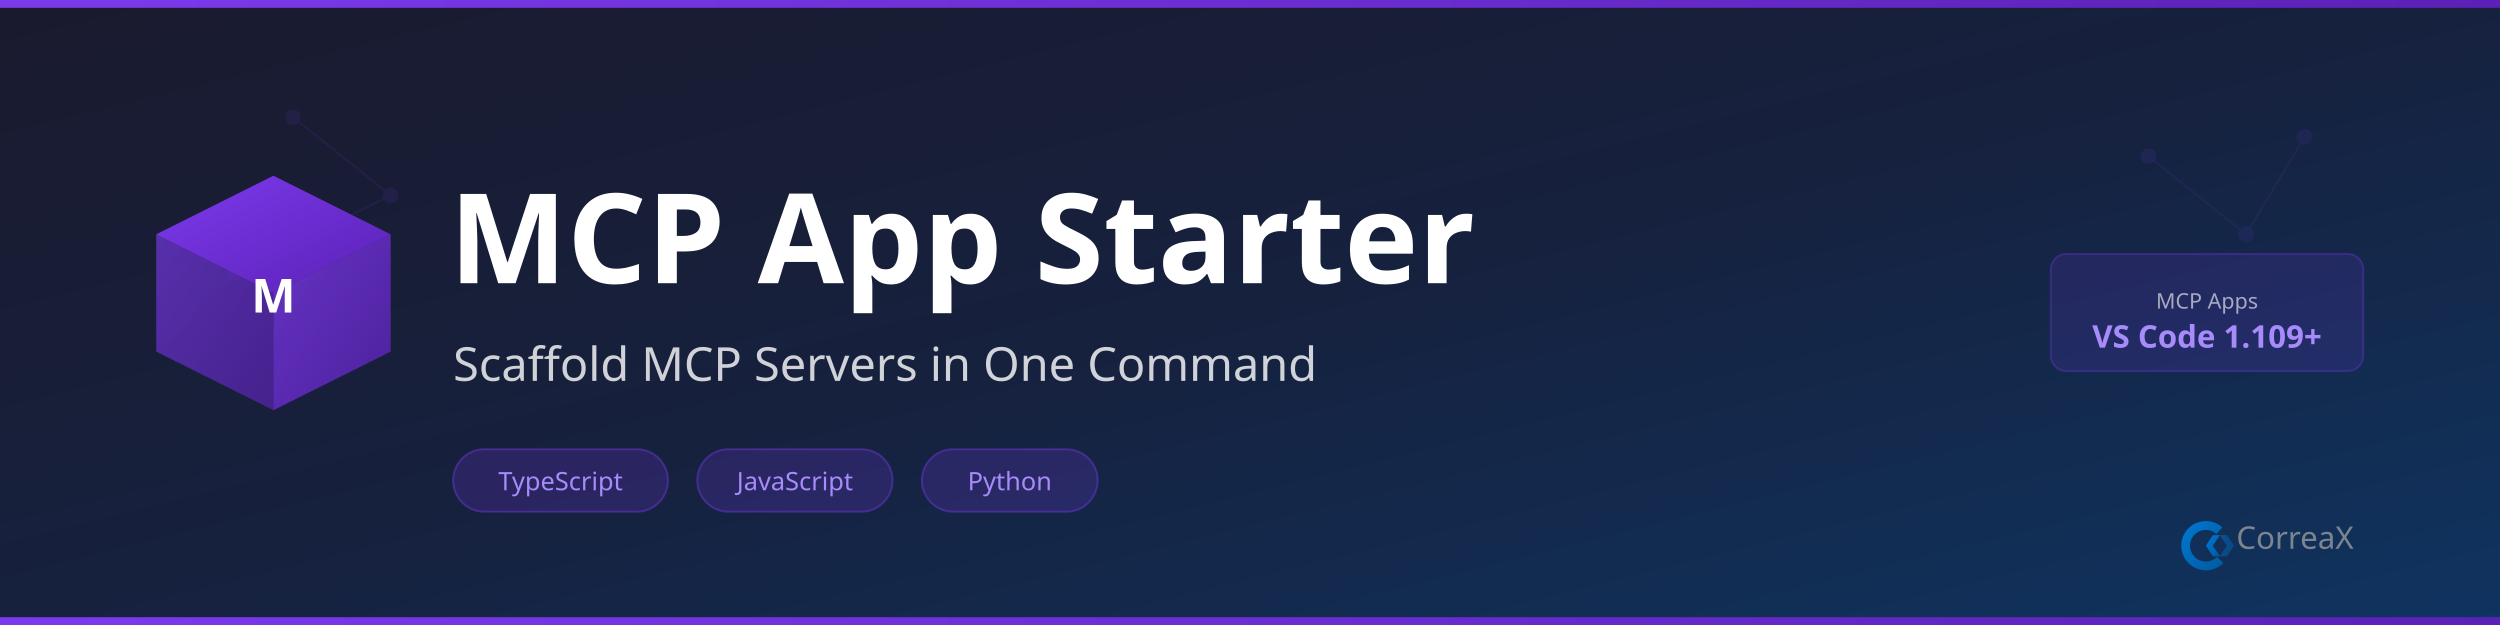
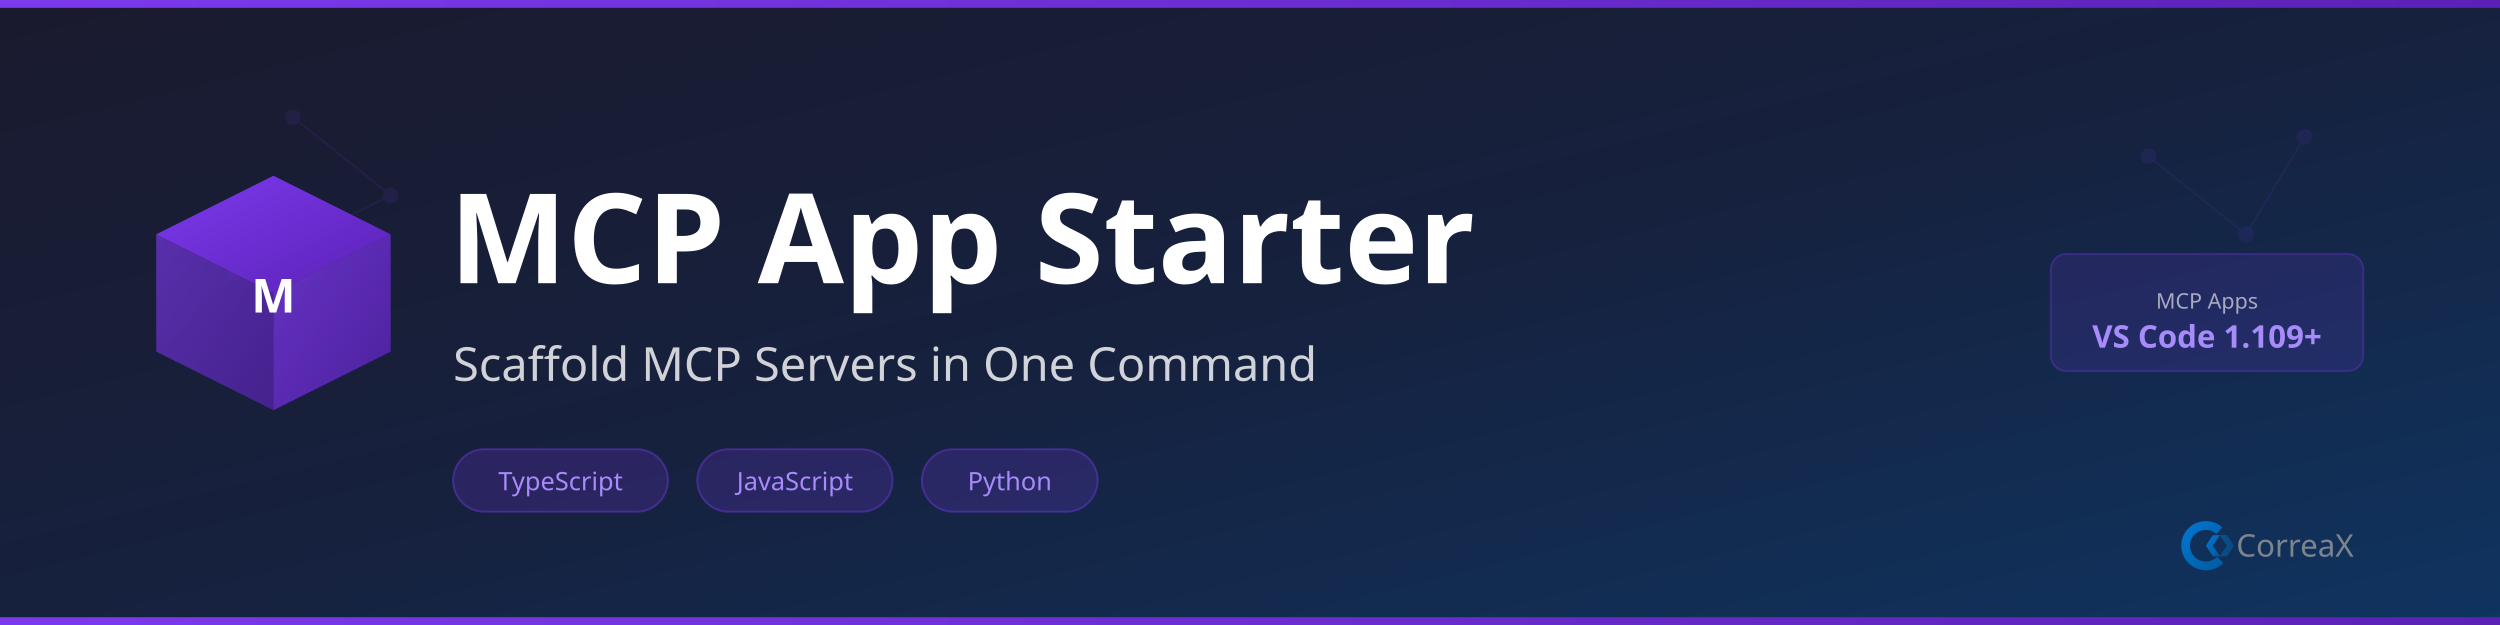
<svg xmlns="http://www.w3.org/2000/svg" viewBox="0 0 1280 320">
  <defs>
    <linearGradient id="bgGrad" x1="0%" y1="0%" x2="100%" y2="100%">
      <stop offset="0%" stop-color="#1a1a2e" />
      <stop offset="50%" stop-color="#16213e" />
      <stop offset="100%" stop-color="#0f3460" />
    </linearGradient>
    <linearGradient id="accentGrad" x1="0%" y1="0%" x2="100%" y2="0%">
      <stop offset="0%" stop-color="#7c3aed" />
      <stop offset="100%" stop-color="#5b21b6" />
    </linearGradient>
    <linearGradient id="cubeGrad" x1="0%" y1="0%" x2="100%" y2="100%">
      <stop offset="0%" stop-color="#7c3aed" />
      <stop offset="100%" stop-color="#5b21b6" />
    </linearGradient>
    <linearGradient id="cxGrad" x1="0%" y1="0%" x2="100%" y2="100%">
      <stop offset="0%" stop-color="#0078d4" />
      <stop offset="100%" stop-color="#005a9e" />
    </linearGradient>
  </defs>
  <rect width="1280" height="320" fill="url(#bgGrad)" />
  <rect x="0" y="0" width="1280" height="4" fill="url(#accentGrad)" />
  <rect x="0" y="316" width="1280" height="4" fill="url(#accentGrad)" />
  <g opacity="0.1">
    <circle cx="150" cy="60" r="4" fill="#7c3aed" />
    <circle cx="200" cy="100" r="4" fill="#7c3aed" />
    <circle cx="120" cy="140" r="4" fill="#7c3aed" />
    <line x1="150" y1="60" x2="200" y2="100" stroke="#7c3aed" stroke-width="1" />
    <line x1="200" y1="100" x2="120" y2="140" stroke="#7c3aed" stroke-width="1" />
    <circle cx="1100" cy="80" r="4" fill="#7c3aed" />
    <circle cx="1150" cy="120" r="4" fill="#7c3aed" />
    <circle cx="1180" cy="70" r="4" fill="#7c3aed" />
    <line x1="1100" y1="80" x2="1150" y2="120" stroke="#7c3aed" stroke-width="1" />
    <line x1="1150" y1="120" x2="1180" y2="70" stroke="#7c3aed" stroke-width="1" />
  </g>
  <g transform="translate(80, 90)">
    <path d="M60 0 L120 30 L120 90 L60 120 L0 90 L0 30 Z" fill="url(#cubeGrad)" opacity="0.3" />
    <path d="M60 0 L120 30 L60 60 L0 30 Z" fill="url(#cubeGrad)" />
    <path d="M60 60 L120 30 L120 90 L60 120 Z" fill="url(#cubeGrad)" opacity="0.7" />
    <path d="M0 30 L60 60 L60 120 L0 90 Z" fill="url(#cubeGrad)" opacity="0.5" />
    <text x="60" y="70" text-anchor="middle" font-family="Segoe UI, system-ui, sans-serif" font-size="24" font-weight="700" fill="#ffffff">M</text>
  </g>
  <text x="230" y="145" font-family="Segoe UI, system-ui, sans-serif" font-size="64" font-weight="700" fill="#ffffff">
    MCP App Starter
  </text>
  <text x="232" y="195" font-family="Segoe UI, system-ui, sans-serif" font-size="24" fill="rgba(255,255,255,0.8)">
    Scaffold MCP Servers in One Command
  </text>
  <g transform="translate(232, 230)">
    <rect x="0" y="0" width="110" height="32" rx="16" fill="rgba(124,58,237,0.2)" stroke="rgba(124,58,237,0.4)" stroke-width="1" />
    <text x="55" y="21" text-anchor="middle" font-family="Segoe UI, system-ui, sans-serif" font-size="13" fill="#a78bfa">TypeScript</text>
    <rect x="125" y="0" width="100" height="32" rx="16" fill="rgba(124,58,237,0.2)" stroke="rgba(124,58,237,0.4)" stroke-width="1" />
    <text x="175" y="21" text-anchor="middle" font-family="Segoe UI, system-ui, sans-serif" font-size="13" fill="#a78bfa">JavaScript</text>
    <rect x="240" y="0" width="90" height="32" rx="16" fill="rgba(124,58,237,0.2)" stroke="rgba(124,58,237,0.4)" stroke-width="1" />
    <text x="285" y="21" text-anchor="middle" font-family="Segoe UI, system-ui, sans-serif" font-size="13" fill="#a78bfa">Python</text>
  </g>
  <g transform="translate(1050, 130)">
    <rect x="0" y="0" width="160" height="60" rx="8" fill="rgba(124,58,237,0.15)" stroke="rgba(124,58,237,0.3)" stroke-width="1" />
    <text x="80" y="28" text-anchor="middle" font-family="Segoe UI, system-ui, sans-serif" font-size="11" fill="rgba(255,255,255,0.6)">MCP Apps</text>
    <text x="80" y="48" text-anchor="middle" font-family="Segoe UI, system-ui, sans-serif" font-size="16" font-weight="600" fill="#a78bfa">VS Code 1.109+</text>
  </g>
  <g transform="translate(1115, 265)">
    <g transform="scale(0.9)">
      <path d="M16 2C8.268 2 2 8.268 2 16s6.268 14 14 14c3.866 0 7.389-1.568 9.928-4.1l-3.535-3.536A9.002 9.002 0 0116 25c-4.97 0-9-4.03-9-9s4.03-9 9-9c2.29 0 4.38.857 5.971 2.268l3.464-3.639C22.993 3.352 19.66 2 16 2z" fill="url(#cxGrad)" />
      <path d="M20 10l-4 6 4 6h4l-4-6 4-6h-4z" fill="url(#cxGrad)" />
      <path d="M24 10l4 6-4 6h4l4-6-4-6h-4z" fill="url(#cxGrad)" opacity="0.5" />
    </g>
-     <text x="30" y="16" font-family="Segoe UI, system-ui, sans-serif" font-size="16" fill="rgba(160,160,160,0.75)">CorreaX</text>
+     <text x="30" y="20" font-family="Segoe UI, system-ui, sans-serif" font-size="16" fill="rgba(160,160,160,0.75)">CorreaX</text>
  </g>
</svg>
